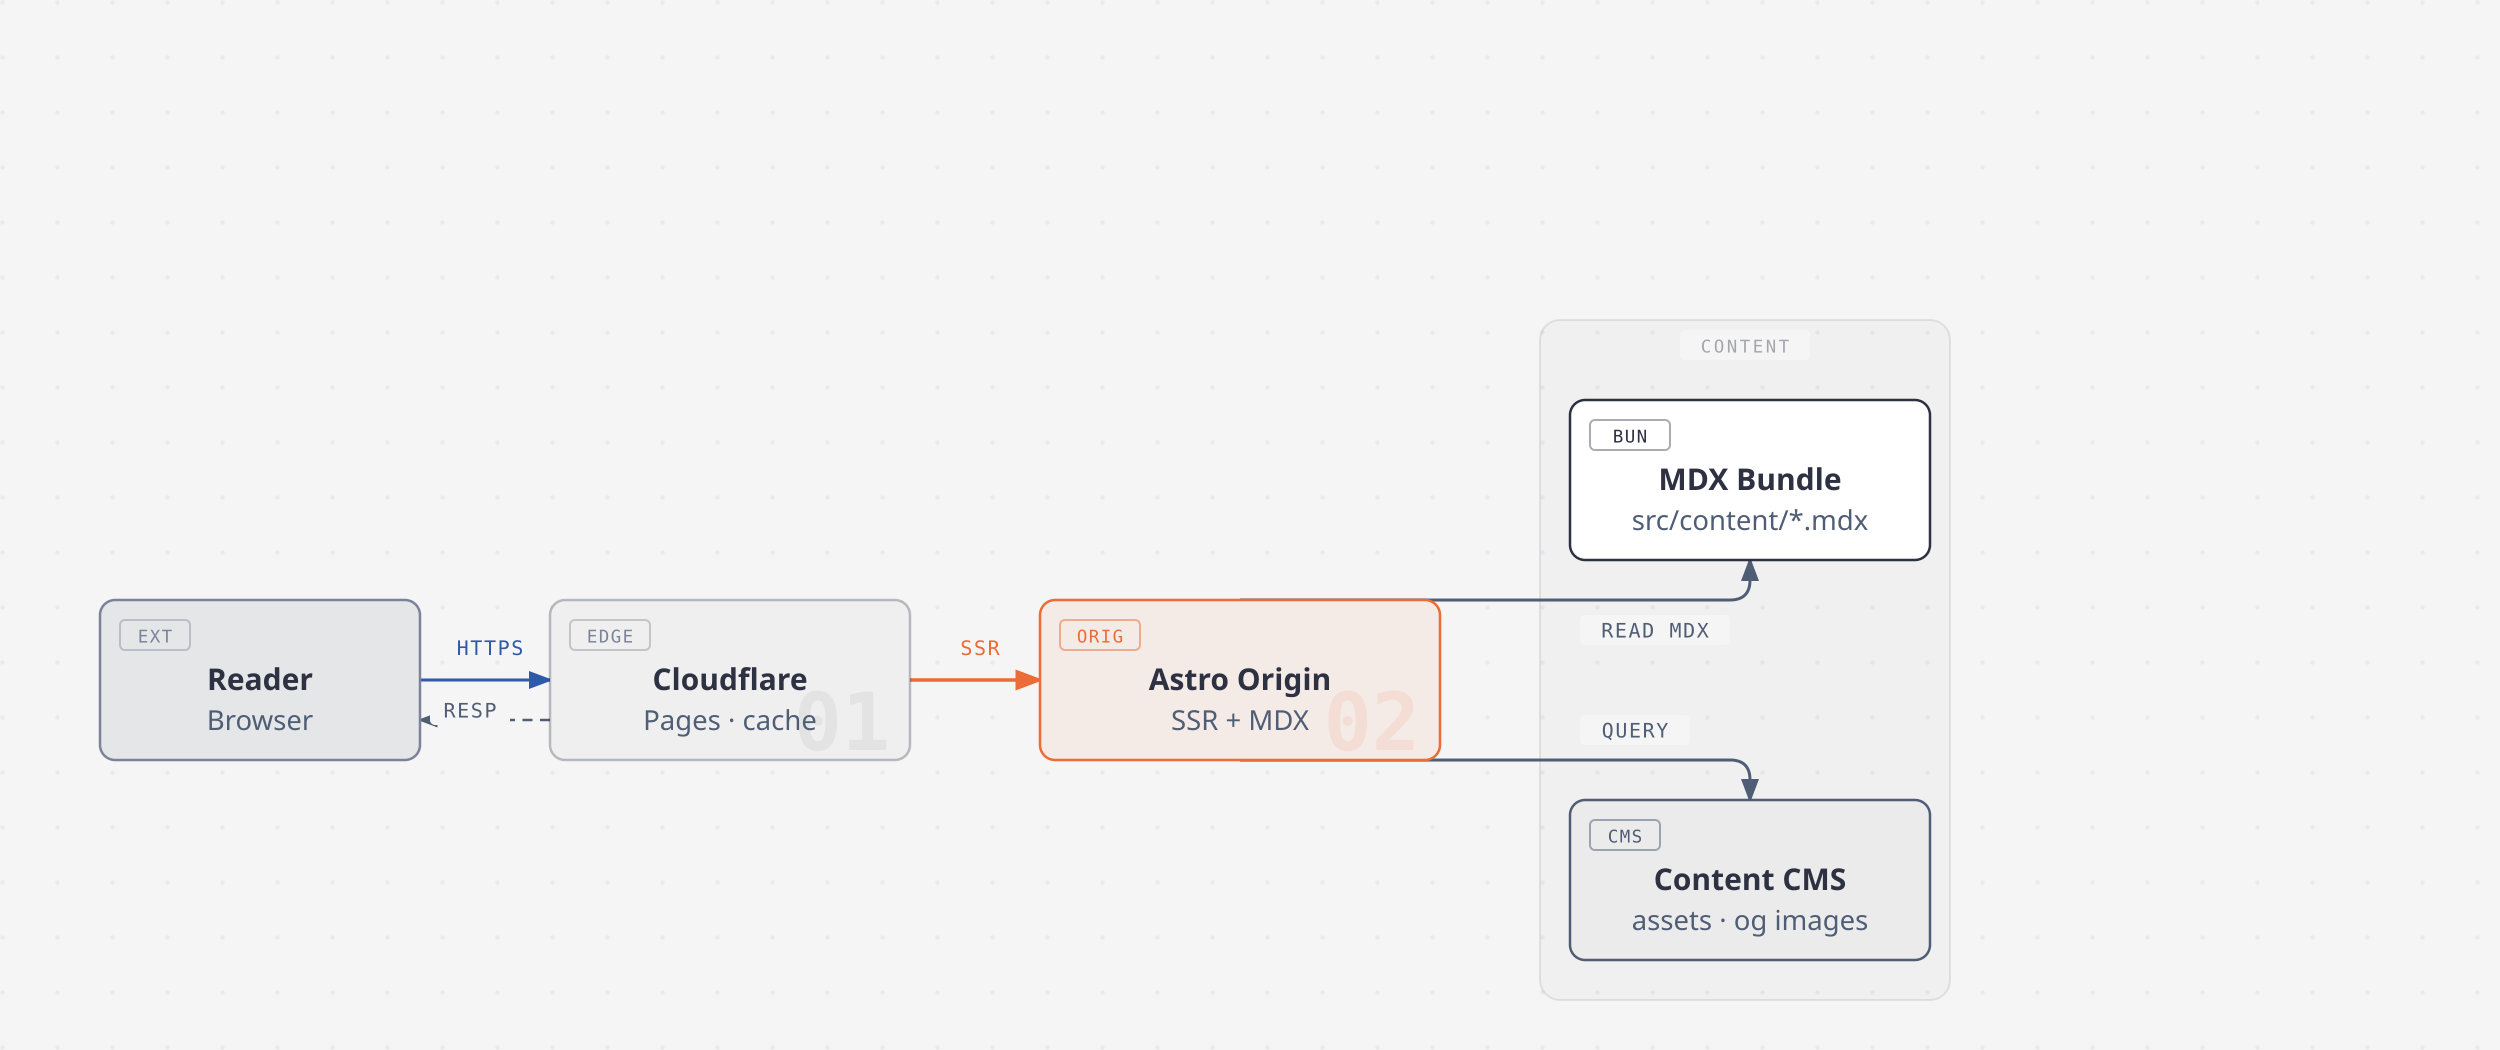
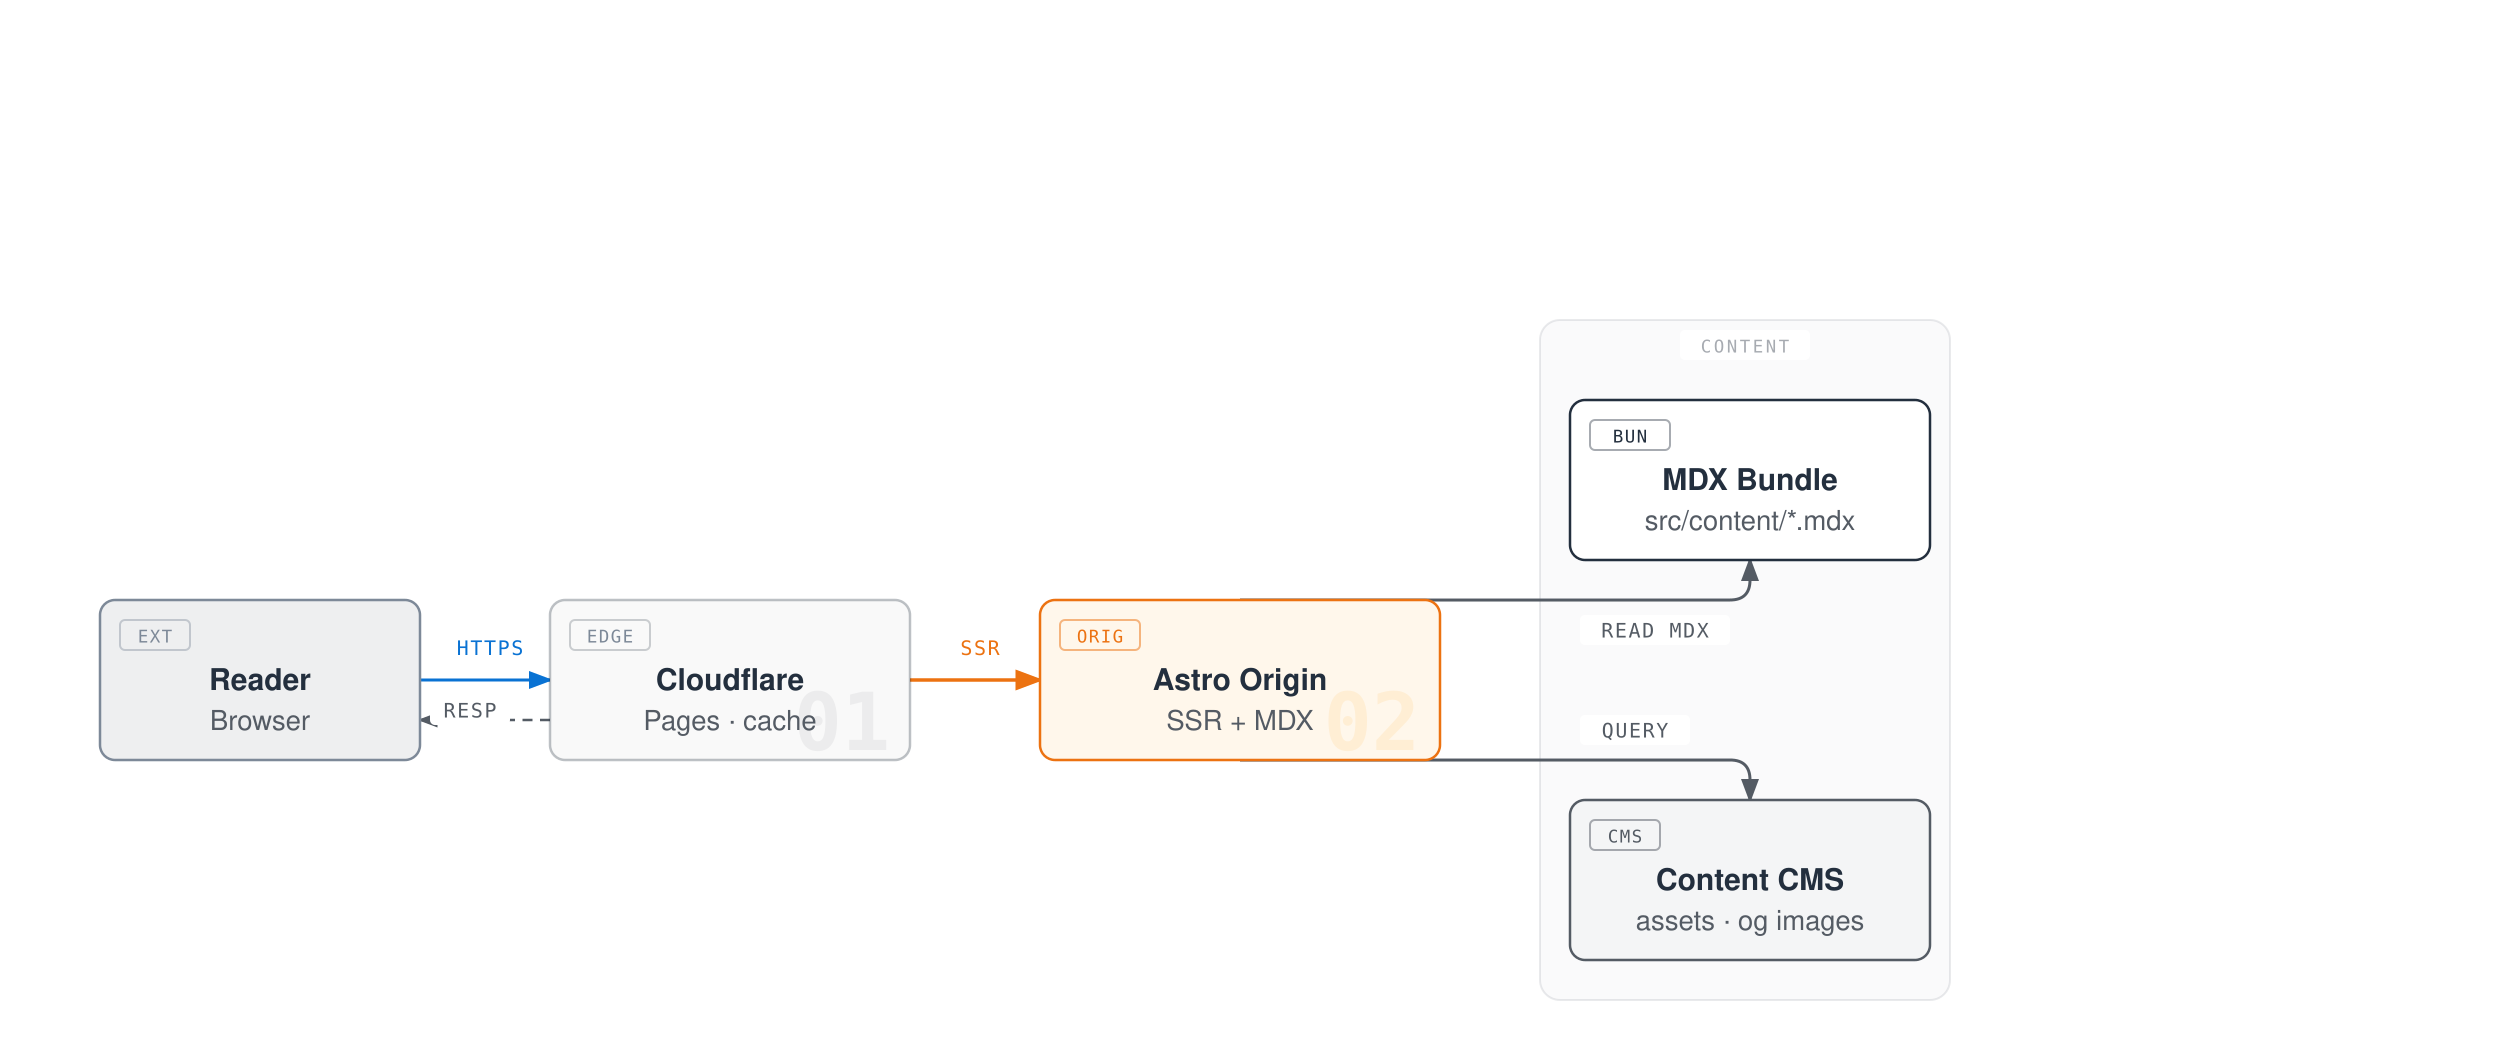
<svg xmlns="http://www.w3.org/2000/svg" viewBox="0 0 1000 420" role="img" aria-labelledby="architecture-title architecture-desc">
  <defs>
    <style>
/* page-css */
@font-face { font-family: 'Amazon Ember'; font-weight: 300; font-style: normal; src: local('Amazon Ember Light'), local('Amazon Ember'); }
@font-face { font-family: 'Amazon Ember'; font-weight: 400; font-style: normal; src: local('Amazon Ember'); }
@font-face { font-family: 'Amazon Ember'; font-weight: 400; font-style: italic; src: local('Amazon Ember Italic'), local('Amazon Ember'); }
@font-face { font-family: 'Amazon Ember'; font-weight: 600; font-style: normal; src: local('Amazon Ember Medium'), local('Amazon Ember'); }
@font-face { font-family: 'Amazon Ember'; font-weight: 700; font-style: normal; src: local('Amazon Ember Bold'), local('Amazon Ember'); }
@font-face { font-family: 'Amazon Ember'; font-weight: 800; font-style: normal; src: local('Amazon Ember Heavy'), local('Amazon Ember'); }
@font-face { font-family: 'Amazon Ember Mono'; font-weight: 400; font-style: normal; src: local('Amazon Ember Mono'); }
@font-face { font-family: 'Amazon Ember Mono'; font-weight: 700; font-style: normal; src: local('Amazon Ember Mono Bold'), local('Amazon Ember Mono'); }
/* /page-css */
    </style>
-     <pattern id="dots" width="22" height="22" patternUnits="userSpaceOnUse">
-       <circle cx="1" cy="1" r="0.9" fill="rgba(45,49,66,0.10)" />
-     </pattern>
    <marker id="arrow" markerWidth="8" markerHeight="6" refX="7" refY="3" orient="auto">
-       <polygon points="0 0, 8 3, 0 6" fill="#4f5d75" />
+       <polygon points="0 0, 8 3, 0 6" fill="#545B64" />
    </marker>
    <marker id="arrow-accent" markerWidth="8" markerHeight="6" refX="7" refY="3" orient="auto">
-       <polygon points="0 0, 8 3, 0 6" fill="#eb6c36" />
+       <polygon points="0 0, 8 3, 0 6" fill="#EC7211" />
    </marker>
    <marker id="arrow-link" markerWidth="8" markerHeight="6" refX="7" refY="3" orient="auto">
-       <polygon points="0 0, 8 3, 0 6" fill="#2e5aa8" />
+       <polygon points="0 0, 8 3, 0 6" fill="#0972D3" />
    </marker>
  </defs>
-   <rect width="100%" height="100%" fill="#f5f5f5" />
-   <rect width="100%" height="100%" fill="url(#dots)" opacity="0.55" />
-   <rect x="616" y="128" width="164" height="272" rx="8" fill="rgba(45,49,66,0.02)" stroke="rgba(45,49,66,0.10)" stroke-width="0.8" />
-   <rect x="672" y="132" width="52" height="12" rx="2" fill="#f5f5f5" />
-   <text x="698" y="141" fill="rgba(45,49,66,0.40)" font-size="7" font-family="'Geist Mono', monospace" text-anchor="middle" letter-spacing="0.14em">CONTENT</text>
-   <line x1="168" y1="272" x2="220" y2="272" stroke="#2e5aa8" stroke-width="1.2" marker-end="url(#arrow-link)" />
-   <line x1="364" y1="272" x2="416" y2="272" stroke="#eb6c36" stroke-width="1.4" marker-end="url(#arrow-accent)" />
-   <path d="M 496,240 H 692 Q 700,240 700,232 V 224" fill="none" stroke="#4f5d75" stroke-width="1.2" marker-end="url(#arrow)" />
-   <path d="M 496,304 H 692 Q 700,304 700,312 V 320" fill="none" stroke="#4f5d75" stroke-width="1.2" marker-end="url(#arrow)" />
-   <path d="M 220,288 H 168" fill="none" stroke="#4f5d75" stroke-width="1" stroke-dasharray="4,3" marker-end="url(#arrow)" />
-   <rect x="172" y="252" width="48" height="12" rx="2" fill="#f5f5f5" />
-   <text x="196" y="262" fill="#2e5aa8" font-size="8" font-family="'Geist Mono', monospace" text-anchor="middle" letter-spacing="0.08em">HTTPS</text>
-   <rect x="172" y="278" width="32" height="12" rx="2" fill="#f5f5f5" />
-   <text x="188" y="287" fill="#4f5d75" font-size="8" font-family="'Geist Mono', monospace" text-anchor="middle" letter-spacing="0.08em">RESP</text>
-   <rect x="368" y="252" width="48" height="12" rx="2" fill="#f5f5f5" />
-   <text x="392" y="262" fill="#eb6c36" font-size="8" font-family="'Geist Mono', monospace" text-anchor="middle" letter-spacing="0.08em">SSR</text>
-   <rect x="632" y="246" width="60" height="12" rx="2" fill="#f5f5f5" />
-   <text x="662" y="255" fill="#4f5d75" font-size="8" font-family="'Geist Mono', monospace" text-anchor="middle" letter-spacing="0.08em">READ MDX</text>
-   <rect x="632" y="286" width="44" height="12" rx="2" fill="#f5f5f5" />
-   <text x="654" y="295" fill="#4f5d75" font-size="8" font-family="'Geist Mono', monospace" text-anchor="middle" letter-spacing="0.08em">QUERY</text>
-   <rect x="40" y="240" width="128" height="64" rx="6" fill="#f5f5f5" />
-   <rect x="40" y="240" width="128" height="64" rx="6" fill="rgba(79,93,117,0.10)" stroke="#7a8399" stroke-width="1" />
-   <rect x="48" y="248" width="28" height="12" rx="2" fill="transparent" stroke="rgba(122,131,153,0.40)" stroke-width="0.8" />
-   <text x="62" y="257" fill="#7a8399" font-size="7" font-family="'Geist Mono', monospace" text-anchor="middle" letter-spacing="0.08em">EXT</text>
-   <text x="104" y="276" fill="#2d3142" font-size="12" font-weight="600" font-family="'Geist', sans-serif" text-anchor="middle">Reader</text>
-   <text x="104" y="292" fill="#4f5d75" font-size="11" font-family="'Geist', sans-serif" text-anchor="middle">Browser</text>
-   <rect x="220" y="240" width="144" height="64" rx="6" fill="#f5f5f5" />
-   <rect x="220" y="240" width="144" height="64" rx="6" fill="rgba(45,49,66,0.03)" stroke="rgba(45,49,66,0.30)" stroke-width="1" />
-   <rect x="228" y="248" width="32" height="12" rx="2" fill="transparent" stroke="rgba(45,49,66,0.22)" stroke-width="0.8" />
-   <text x="244" y="257" fill="#7a8399" font-size="7" font-family="'Geist Mono', monospace" text-anchor="middle" letter-spacing="0.08em">EDGE</text>
-   <text x="356" y="300" fill="rgba(45,49,66,0.06)" font-size="32" font-weight="600" font-family="'Geist Mono', monospace" text-anchor="end">01</text>
-   <text x="292" y="276" fill="#2d3142" font-size="12" font-weight="600" font-family="'Geist', sans-serif" text-anchor="middle">Cloudflare</text>
-   <text x="292" y="292" fill="#4f5d75" font-size="11" font-family="'Geist', sans-serif" text-anchor="middle">Pages · cache</text>
-   <rect x="416" y="240" width="160" height="64" rx="6" fill="#f5f5f5" />
-   <rect x="416" y="240" width="160" height="64" rx="6" fill="rgba(235,108,54,0.08)" stroke="#eb6c36" stroke-width="1" />
-   <rect x="424" y="248" width="32" height="12" rx="2" fill="transparent" stroke="rgba(235,108,54,0.50)" stroke-width="0.8" />
-   <text x="440" y="257" fill="#eb6c36" font-size="7" font-family="'Geist Mono', monospace" text-anchor="middle" letter-spacing="0.08em">ORIG</text>
-   <text x="568" y="300" fill="rgba(235,108,54,0.10)" font-size="32" font-weight="600" font-family="'Geist Mono', monospace" text-anchor="end">02</text>
-   <text x="496" y="276" fill="#2d3142" font-size="12" font-weight="600" font-family="'Geist', sans-serif" text-anchor="middle">Astro Origin</text>
-   <text x="496" y="292" fill="#4f5d75" font-size="11" font-family="'Geist', sans-serif" text-anchor="middle">SSR + MDX</text>
-   <rect x="628" y="160" width="144" height="64" rx="6" fill="#f5f5f5" />
-   <rect x="628" y="160" width="144" height="64" rx="6" fill="#ffffff" stroke="#2d3142" stroke-width="1" />
-   <rect x="636" y="168" width="32" height="12" rx="2" fill="transparent" stroke="rgba(45,49,66,0.40)" stroke-width="0.8" />
-   <text x="652" y="177" fill="#2d3142" font-size="7" font-family="'Geist Mono', monospace" text-anchor="middle" letter-spacing="0.08em">BUN</text>
-   <text x="700" y="196" fill="#2d3142" font-size="12" font-weight="600" font-family="'Geist', sans-serif" text-anchor="middle">MDX Bundle</text>
-   <text x="700" y="212" fill="#4f5d75" font-size="11" font-family="'Geist', sans-serif" text-anchor="middle">src/content/*.mdx</text>
-   <rect x="628" y="320" width="144" height="64" rx="6" fill="#f5f5f5" />
-   <rect x="628" y="320" width="144" height="64" rx="6" fill="rgba(45,49,66,0.05)" stroke="#4f5d75" stroke-width="1" />
-   <rect x="636" y="328" width="28" height="12" rx="2" fill="transparent" stroke="rgba(79,93,117,0.50)" stroke-width="0.8" />
-   <text x="650" y="337" fill="#4f5d75" font-size="7" font-family="'Geist Mono', monospace" text-anchor="middle" letter-spacing="0.08em">CMS</text>
-   <text x="700" y="356" fill="#2d3142" font-size="12" font-weight="600" font-family="'Geist', sans-serif" text-anchor="middle">Content CMS</text>
-   <text x="700" y="372" fill="#4f5d75" font-size="11" font-family="'Geist', sans-serif" text-anchor="middle">assets · og images</text>
+   <rect width="100%" height="100%" fill="#FFFFFF" />
+   <rect x="616" y="128" width="164" height="272" rx="8" fill="rgba(35,47,62,0.02)" stroke="rgba(35,47,62,0.10)" stroke-width="0.8" />
+   <rect x="672" y="132" width="52" height="12" rx="2" fill="#FFFFFF" />
+   <text x="698" y="141" fill="rgba(35,47,62,0.40)" font-size="7" font-family="'Amazon Ember Mono', ui-monospace, monospace" text-anchor="middle" letter-spacing="0.14em">CONTENT</text>
+   <line x1="168" y1="272" x2="220" y2="272" stroke="#0972D3" stroke-width="1.2" marker-end="url(#arrow-link)" />
+   <line x1="364" y1="272" x2="416" y2="272" stroke="#EC7211" stroke-width="1.4" marker-end="url(#arrow-accent)" />
+   <path d="M 496,240 H 692 Q 700,240 700,232 V 224" fill="none" stroke="#545B64" stroke-width="1.2" marker-end="url(#arrow)" />
+   <path d="M 496,304 H 692 Q 700,304 700,312 V 320" fill="none" stroke="#545B64" stroke-width="1.2" marker-end="url(#arrow)" />
+   <path d="M 220,288 H 168" fill="none" stroke="#545B64" stroke-width="1" stroke-dasharray="4,3" marker-end="url(#arrow)" />
+   <rect x="172" y="252" width="48" height="12" rx="2" fill="#FFFFFF" />
+   <text x="196" y="262" fill="#0972D3" font-size="8" font-family="'Amazon Ember Mono', ui-monospace, monospace" text-anchor="middle" letter-spacing="0.08em">HTTPS</text>
+   <rect x="172" y="278" width="32" height="12" rx="2" fill="#FFFFFF" />
+   <text x="188" y="287" fill="#545B64" font-size="8" font-family="'Amazon Ember Mono', ui-monospace, monospace" text-anchor="middle" letter-spacing="0.08em">RESP</text>
+   <rect x="368" y="252" width="48" height="12" rx="2" fill="#FFFFFF" />
+   <text x="392" y="262" fill="#EC7211" font-size="8" font-family="'Amazon Ember Mono', ui-monospace, monospace" text-anchor="middle" letter-spacing="0.08em">SSR</text>
+   <rect x="632" y="246" width="60" height="12" rx="2" fill="#FFFFFF" />
+   <text x="662" y="255" fill="#545B64" font-size="8" font-family="'Amazon Ember Mono', ui-monospace, monospace" text-anchor="middle" letter-spacing="0.08em">READ MDX</text>
+   <rect x="632" y="286" width="44" height="12" rx="2" fill="#FFFFFF" />
+   <text x="654" y="295" fill="#545B64" font-size="8" font-family="'Amazon Ember Mono', ui-monospace, monospace" text-anchor="middle" letter-spacing="0.08em">QUERY</text>
+   <rect x="40" y="240" width="128" height="64" rx="6" fill="#FFFFFF" />
+   <rect x="40" y="240" width="128" height="64" rx="6" fill="rgba(84,91,100,0.10)" stroke="#7D8998" stroke-width="1" />
+   <rect x="48" y="248" width="28" height="12" rx="2" fill="transparent" stroke="rgba(125,137,152,0.40)" stroke-width="0.8" />
+   <text x="62" y="257" fill="#7D8998" font-size="7" font-family="'Amazon Ember Mono', ui-monospace, monospace" text-anchor="middle" letter-spacing="0.08em">EXT</text>
+   <text x="104" y="276" fill="#232F3E" font-size="12" font-weight="600" font-family="'Amazon Ember', 'Helvetica Neue', Helvetica, Arial, sans-serif" text-anchor="middle">Reader</text>
+   <text x="104" y="292" fill="#545B64" font-size="11" font-family="'Amazon Ember', 'Helvetica Neue', Helvetica, Arial, sans-serif" text-anchor="middle">Browser</text>
+   <rect x="220" y="240" width="144" height="64" rx="6" fill="#FFFFFF" />
+   <rect x="220" y="240" width="144" height="64" rx="6" fill="rgba(35,47,62,0.03)" stroke="rgba(35,47,62,0.30)" stroke-width="1" />
+   <rect x="228" y="248" width="32" height="12" rx="2" fill="transparent" stroke="rgba(35,47,62,0.22)" stroke-width="0.8" />
+   <text x="244" y="257" fill="#7D8998" font-size="7" font-family="'Amazon Ember Mono', ui-monospace, monospace" text-anchor="middle" letter-spacing="0.08em">EDGE</text>
+   <text x="356" y="300" fill="rgba(35,47,62,0.06)" font-size="32" font-weight="600" font-family="'Amazon Ember Mono', ui-monospace, monospace" text-anchor="end">01</text>
+   <text x="292" y="276" fill="#232F3E" font-size="12" font-weight="600" font-family="'Amazon Ember', 'Helvetica Neue', Helvetica, Arial, sans-serif" text-anchor="middle">Cloudflare</text>
+   <text x="292" y="292" fill="#545B64" font-size="11" font-family="'Amazon Ember', 'Helvetica Neue', Helvetica, Arial, sans-serif" text-anchor="middle">Pages · cache</text>
+   <rect x="416" y="240" width="160" height="64" rx="6" fill="#FFFFFF" />
+   <rect x="416" y="240" width="160" height="64" rx="6" fill="rgba(255,153,0,0.08)" stroke="#EC7211" stroke-width="1" />
+   <rect x="424" y="248" width="32" height="12" rx="2" fill="transparent" stroke="rgba(236,114,17,0.50)" stroke-width="0.8" />
+   <text x="440" y="257" fill="#EC7211" font-size="7" font-family="'Amazon Ember Mono', ui-monospace, monospace" text-anchor="middle" letter-spacing="0.08em">ORIG</text>
+   <text x="568" y="300" fill="rgba(255,153,0,0.10)" font-size="32" font-weight="600" font-family="'Amazon Ember Mono', ui-monospace, monospace" text-anchor="end">02</text>
+   <text x="496" y="276" fill="#232F3E" font-size="12" font-weight="600" font-family="'Amazon Ember', 'Helvetica Neue', Helvetica, Arial, sans-serif" text-anchor="middle">Astro Origin</text>
+   <text x="496" y="292" fill="#545B64" font-size="11" font-family="'Amazon Ember', 'Helvetica Neue', Helvetica, Arial, sans-serif" text-anchor="middle">SSR + MDX</text>
+   <rect x="628" y="160" width="144" height="64" rx="6" fill="#FFFFFF" />
+   <rect x="628" y="160" width="144" height="64" rx="6" fill="#ffffff" stroke="#232F3E" stroke-width="1" />
+   <rect x="636" y="168" width="32" height="12" rx="2" fill="transparent" stroke="rgba(35,47,62,0.40)" stroke-width="0.8" />
+   <text x="652" y="177" fill="#232F3E" font-size="7" font-family="'Amazon Ember Mono', ui-monospace, monospace" text-anchor="middle" letter-spacing="0.08em">BUN</text>
+   <text x="700" y="196" fill="#232F3E" font-size="12" font-weight="600" font-family="'Amazon Ember', 'Helvetica Neue', Helvetica, Arial, sans-serif" text-anchor="middle">MDX Bundle</text>
+   <text x="700" y="212" fill="#545B64" font-size="11" font-family="'Amazon Ember', 'Helvetica Neue', Helvetica, Arial, sans-serif" text-anchor="middle">src/content/*.mdx</text>
+   <rect x="628" y="320" width="144" height="64" rx="6" fill="#FFFFFF" />
+   <rect x="628" y="320" width="144" height="64" rx="6" fill="rgba(35,47,62,0.05)" stroke="#545B64" stroke-width="1" />
+   <rect x="636" y="328" width="28" height="12" rx="2" fill="transparent" stroke="rgba(84,91,100,0.50)" stroke-width="0.8" />
+   <text x="650" y="337" fill="#545B64" font-size="7" font-family="'Amazon Ember Mono', ui-monospace, monospace" text-anchor="middle" letter-spacing="0.08em">CMS</text>
+   <text x="700" y="356" fill="#232F3E" font-size="12" font-weight="600" font-family="'Amazon Ember', 'Helvetica Neue', Helvetica, Arial, sans-serif" text-anchor="middle">Content CMS</text>
+   <text x="700" y="372" fill="#545B64" font-size="11" font-family="'Amazon Ember', 'Helvetica Neue', Helvetica, Arial, sans-serif" text-anchor="middle">assets · og images</text>
</svg>
